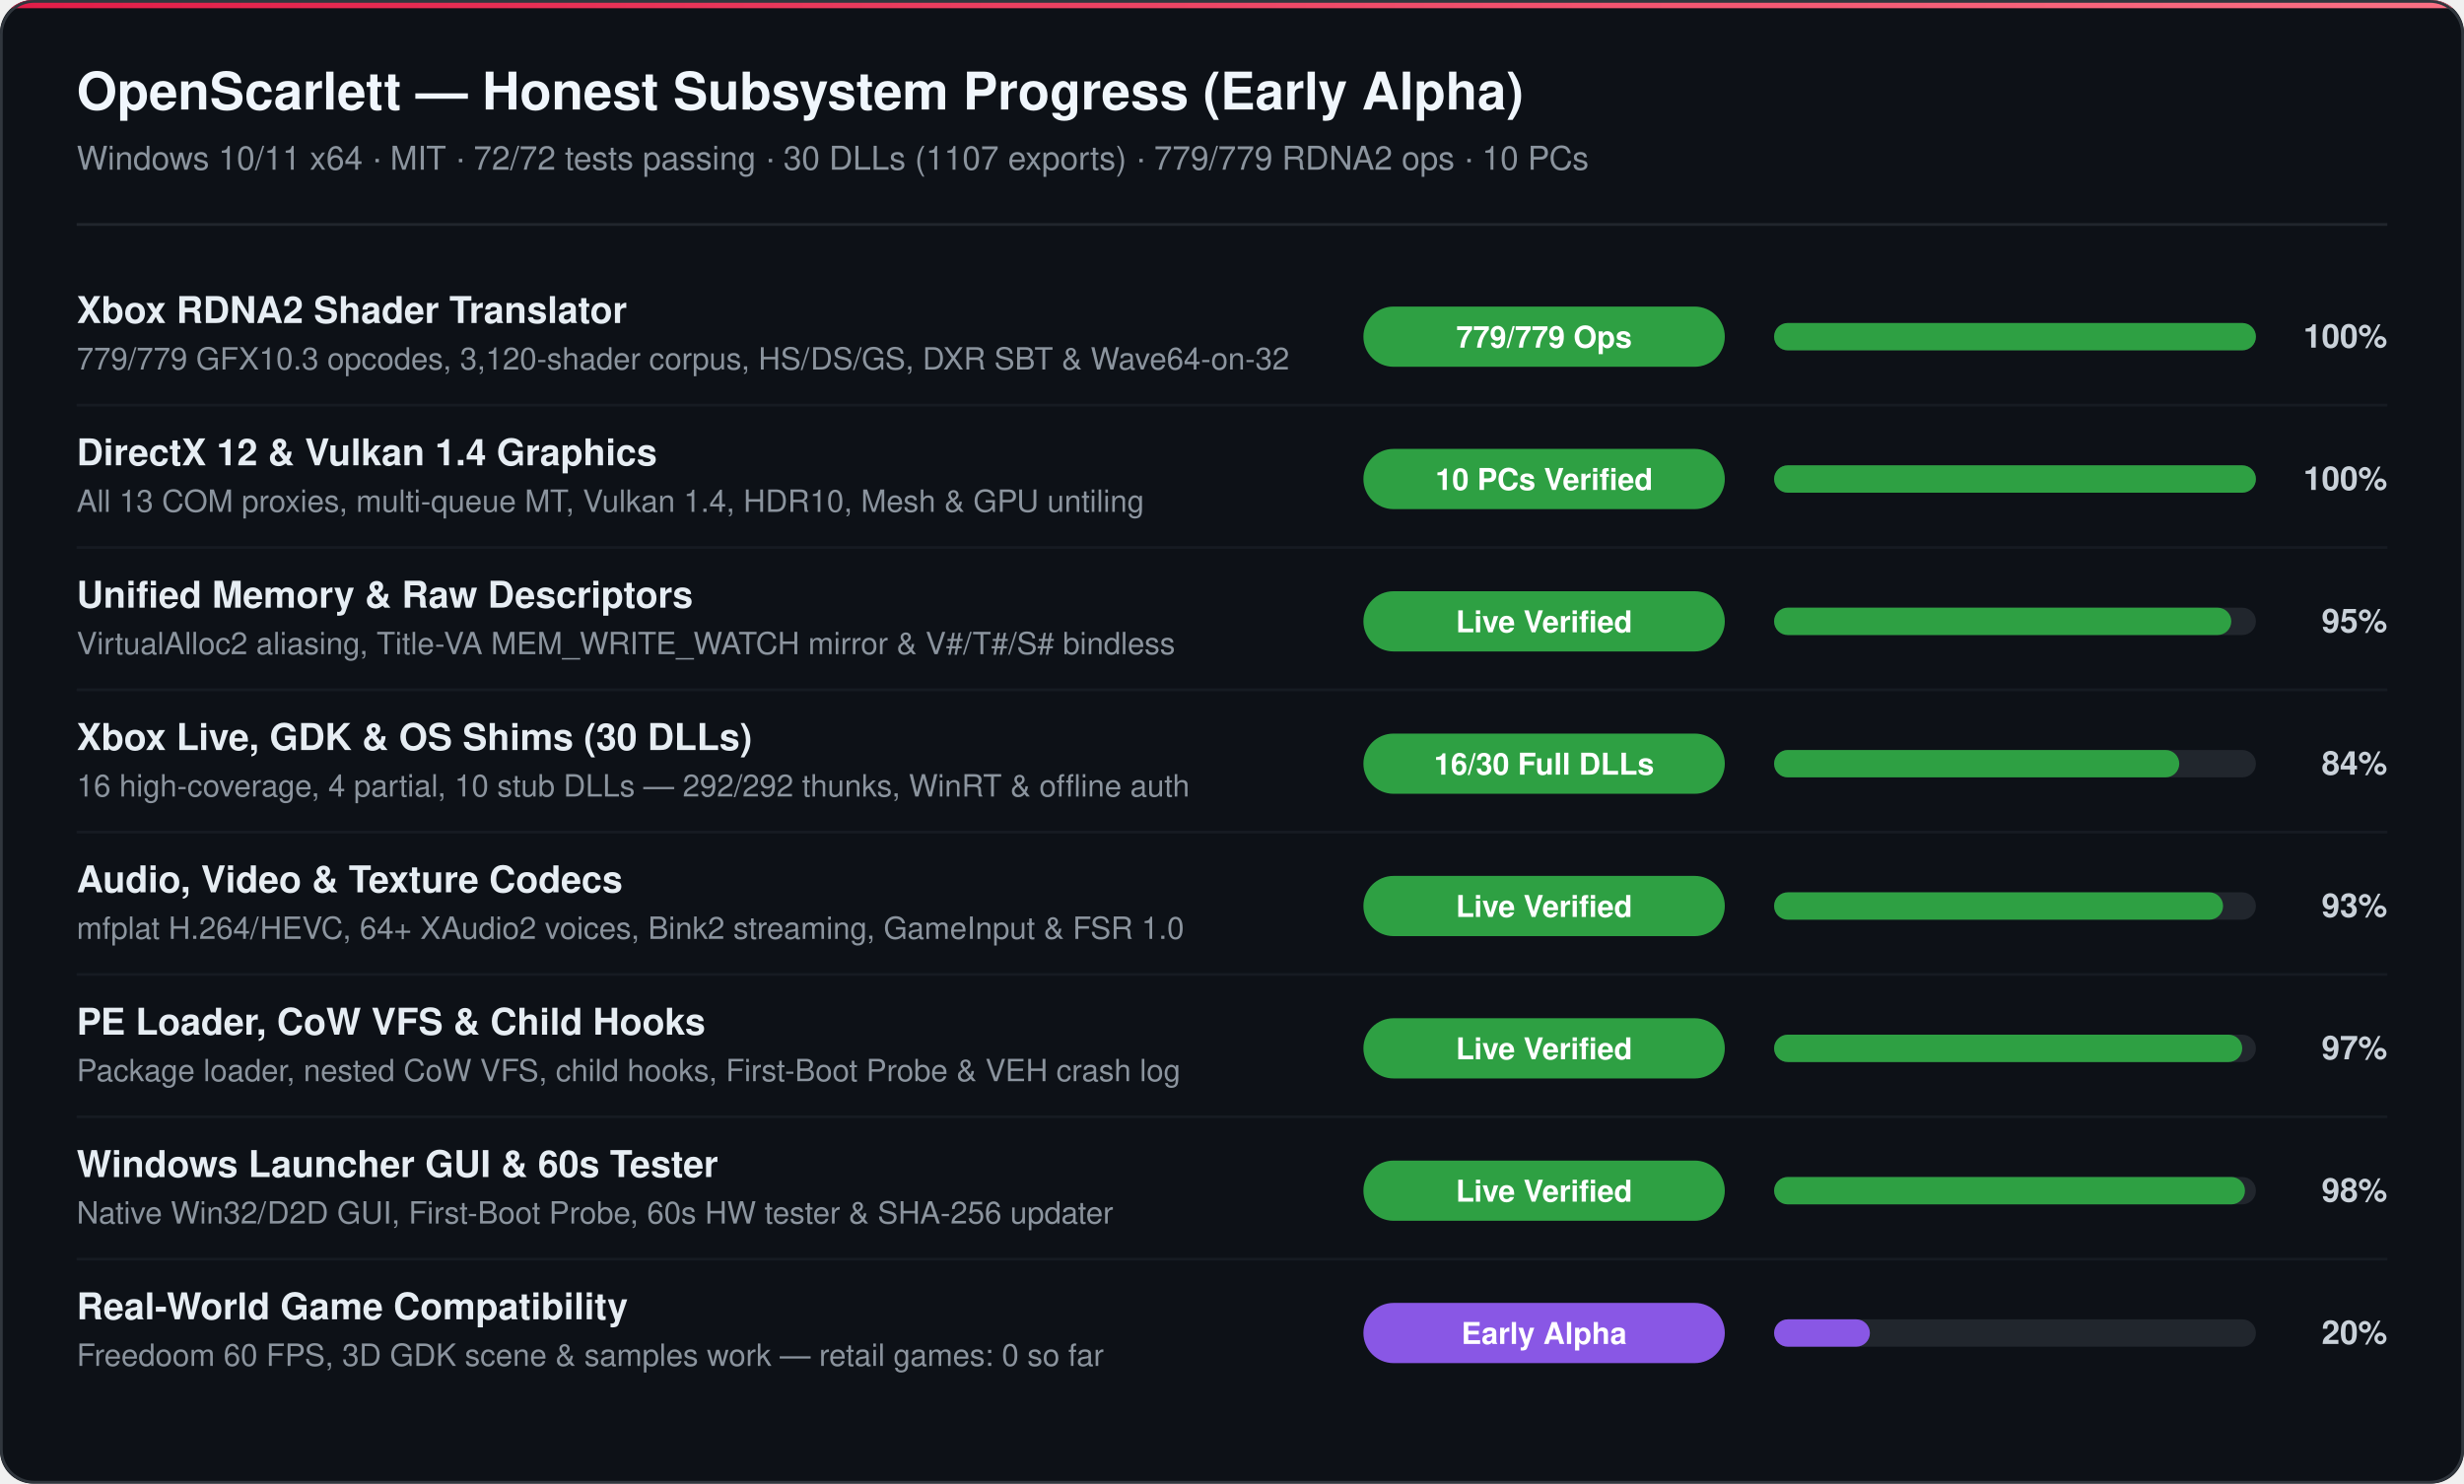
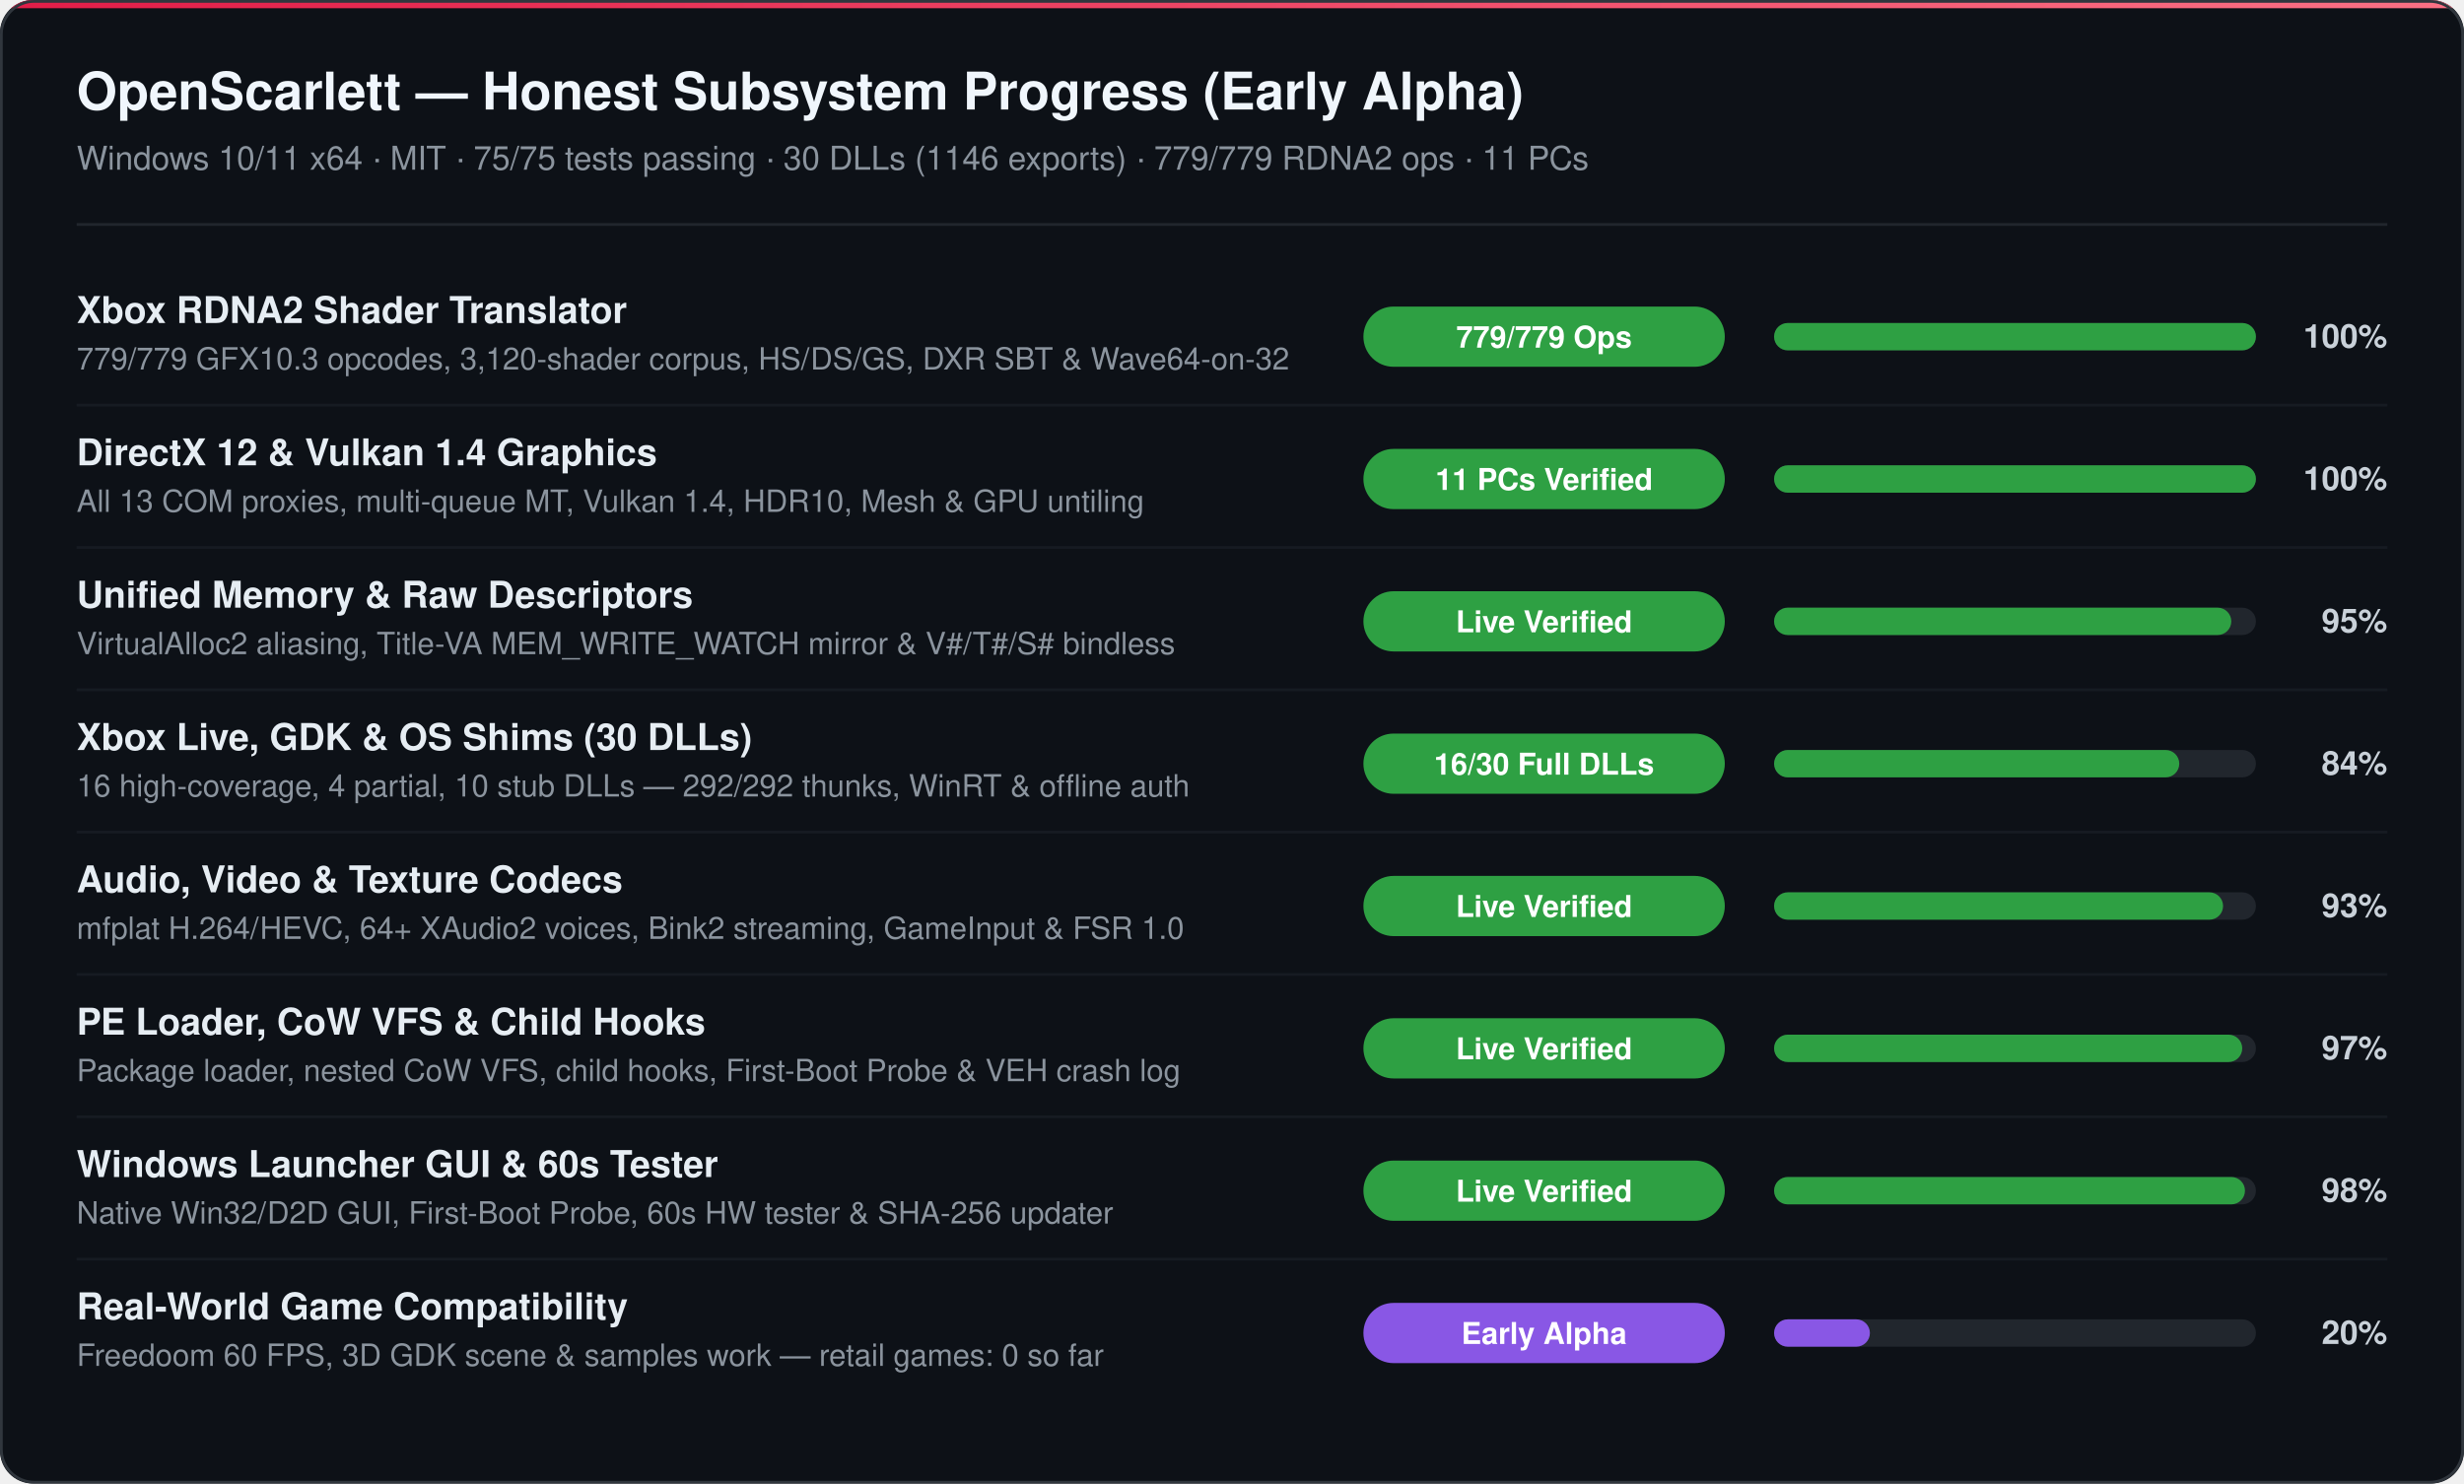
- <svg xmlns="http://www.w3.org/2000/svg" width="900" height="542" viewBox="0 0 900 542" role="img" aria-label="OpenScarlett Honest Subsystem Progress (72/72 tests passing)">
+ <svg xmlns="http://www.w3.org/2000/svg" width="900" height="542" viewBox="0 0 900 542" role="img" aria-label="OpenScarlett Honest Subsystem Progress (75/75 tests passing)">
  <defs>
    <linearGradient id="accentBar" x1="0%" y1="0%" x2="100%" y2="0%">
      <stop offset="0%" stop-color="#e11d48" />
      <stop offset="100%" stop-color="#fb7185" />
    </linearGradient>
    <clipPath id="cardClip">
      <rect width="900" height="542" rx="12" />
    </clipPath>
  </defs>
  <style>
    text { font-family: -apple-system, 'Segoe UI', Helvetica, Arial, sans-serif; }
    .h1 { font-size: 19px; font-weight: 700; fill: #f0f6fc; }
    .sub { font-size: 12px; fill: #8b949e; }
    .name { font-size: 13.5px; fill: #e6edf3; font-weight: 600; }
    .desc { font-size: 11.2px; fill: #8b949e; }
    .pill { font-size: 11px; fill: #ffffff; font-weight: 600; }
    .pct { font-size: 12px; fill: #c9d1d9; font-weight: 600; }
  </style>
  <g clip-path="url(#cardClip)">
    <rect width="900" height="542" fill="#0d1117" />
    <rect x="0" y="0" width="900" height="3" fill="url(#accentBar)" />
    <text class="h1" x="28" y="40">OpenScarlett — Honest Subsystem Progress (Early Alpha)</text>
-     <text class="sub" x="28" y="62">Windows 10/11 x64 · MIT · 72/72 tests passing · 30 DLLs (1107 exports) · 779/779 RDNA2 ops · 10 PCs</text>
+     <text class="sub" x="28" y="62">Windows 10/11 x64 · MIT · 75/75 tests passing · 30 DLLs (1146 exports) · 779/779 RDNA2 ops · 11 PCs</text>
    <line x1="28" y1="82" x2="872" y2="82" stroke="#21262d" stroke-width="1" />
    <text class="name" x="28" y="118">Xbox RDNA2 Shader Translator</text>
    <text class="desc" x="28" y="135">779/779 GFX10.3 opcodes, 3,120-shader corpus, HS/DS/GS, DXR SBT &amp; Wave64-on-32</text>
    <rect x="498" y="112" width="132" height="22" rx="11" fill="#2ea043" />
    <text class="pill" x="564" y="127" text-anchor="middle">779/779 Ops</text>
    <rect x="648" y="118" width="176" height="10" rx="5" fill="#21262d" />
    <rect x="648" y="118" width="176" height="10" rx="5" fill="#2ea043" />
    <text class="pct" x="872" y="127" text-anchor="end">100%</text>
    <line x1="28" y1="148" x2="872" y2="148" stroke="#161b22" stroke-width="1" />
    <text class="name" x="28" y="170">DirectX 12 &amp; Vulkan 1.4 Graphics</text>
    <text class="desc" x="28" y="187">All 13 COM proxies, multi-queue MT, Vulkan 1.4, HDR10, Mesh &amp; GPU untiling</text>
    <rect x="498" y="164" width="132" height="22" rx="11" fill="#2ea043" />
-     <text class="pill" x="564" y="179" text-anchor="middle">10 PCs Verified</text>
+     <text class="pill" x="564" y="179" text-anchor="middle">11 PCs Verified</text>
    <rect x="648" y="170" width="176" height="10" rx="5" fill="#21262d" />
    <rect x="648" y="170" width="176" height="10" rx="5" fill="#2ea043" />
    <text class="pct" x="872" y="179" text-anchor="end">100%</text>
    <line x1="28" y1="200" x2="872" y2="200" stroke="#161b22" stroke-width="1" />
    <text class="name" x="28" y="222">Unified Memory &amp; Raw Descriptors</text>
    <text class="desc" x="28" y="239">VirtualAlloc2 aliasing, Title-VA MEM_WRITE_WATCH mirror &amp; V#/T#/S# bindless</text>
    <rect x="498" y="216" width="132" height="22" rx="11" fill="#2ea043" />
    <text class="pill" x="564" y="231" text-anchor="middle">Live Verified</text>
    <rect x="648" y="222" width="176" height="10" rx="5" fill="#21262d" />
    <rect x="648" y="222" width="167" height="10" rx="5" fill="#2ea043" />
    <text class="pct" x="872" y="231" text-anchor="end">95%</text>
    <line x1="28" y1="252" x2="872" y2="252" stroke="#161b22" stroke-width="1" />
    <text class="name" x="28" y="274">Xbox Live, GDK &amp; OS Shims (30 DLLs)</text>
    <text class="desc" x="28" y="291">16 high-coverage, 4 partial, 10 stub DLLs — 292/292 thunks, WinRT &amp; offline auth</text>
    <rect x="498" y="268" width="132" height="22" rx="11" fill="#2ea043" />
    <text class="pill" x="564" y="283" text-anchor="middle">16/30 Full DLLs</text>
    <rect x="648" y="274" width="176" height="10" rx="5" fill="#21262d" />
    <rect x="648" y="274" width="148" height="10" rx="5" fill="#2ea043" />
    <text class="pct" x="872" y="283" text-anchor="end">84%</text>
    <line x1="28" y1="304" x2="872" y2="304" stroke="#161b22" stroke-width="1" />
    <text class="name" x="28" y="326">Audio, Video &amp; Texture Codecs</text>
    <text class="desc" x="28" y="343">mfplat H.264/HEVC, 64+ XAudio2 voices, Bink2 streaming, GameInput &amp; FSR 1.0</text>
    <rect x="498" y="320" width="132" height="22" rx="11" fill="#2ea043" />
    <text class="pill" x="564" y="335" text-anchor="middle">Live Verified</text>
    <rect x="648" y="326" width="176" height="10" rx="5" fill="#21262d" />
    <rect x="648" y="326" width="164" height="10" rx="5" fill="#2ea043" />
    <text class="pct" x="872" y="335" text-anchor="end">93%</text>
    <line x1="28" y1="356" x2="872" y2="356" stroke="#161b22" stroke-width="1" />
    <text class="name" x="28" y="378">PE Loader, CoW VFS &amp; Child Hooks</text>
    <text class="desc" x="28" y="395">Package loader, nested CoW VFS, child hooks, First-Boot Probe &amp; VEH crash log</text>
    <rect x="498" y="372" width="132" height="22" rx="11" fill="#2ea043" />
    <text class="pill" x="564" y="387" text-anchor="middle">Live Verified</text>
    <rect x="648" y="378" width="176" height="10" rx="5" fill="#21262d" />
    <rect x="648" y="378" width="171" height="10" rx="5" fill="#2ea043" />
    <text class="pct" x="872" y="387" text-anchor="end">97%</text>
    <line x1="28" y1="408" x2="872" y2="408" stroke="#161b22" stroke-width="1" />
    <text class="name" x="28" y="430">Windows Launcher GUI &amp; 60s Tester</text>
    <text class="desc" x="28" y="447">Native Win32/D2D GUI, First-Boot Probe, 60s HW tester &amp; SHA-256 updater</text>
    <rect x="498" y="424" width="132" height="22" rx="11" fill="#2ea043" />
    <text class="pill" x="564" y="439" text-anchor="middle">Live Verified</text>
    <rect x="648" y="430" width="176" height="10" rx="5" fill="#21262d" />
    <rect x="648" y="430" width="172" height="10" rx="5" fill="#2ea043" />
    <text class="pct" x="872" y="439" text-anchor="end">98%</text>
    <line x1="28" y1="460" x2="872" y2="460" stroke="#161b22" stroke-width="1" />
    <text class="name" x="28" y="482">Real-World Game Compatibility</text>
    <text class="desc" x="28" y="499">Freedoom 60 FPS, 3D GDK scene &amp; samples work — retail games: 0 so far</text>
    <rect x="498" y="476" width="132" height="22" rx="11" fill="#8957e5" />
    <text class="pill" x="564" y="491" text-anchor="middle">Early Alpha</text>
    <rect x="648" y="482" width="176" height="10" rx="5" fill="#21262d" />
    <rect x="648" y="482" width="35" height="10" rx="5" fill="#8957e5" />
    <text class="pct" x="872" y="491" text-anchor="end">20%</text>
  </g>
  <rect x="0.5" y="0.5" width="899" height="541" rx="12" fill="none" stroke="#30363d" stroke-width="1" />
</svg>
